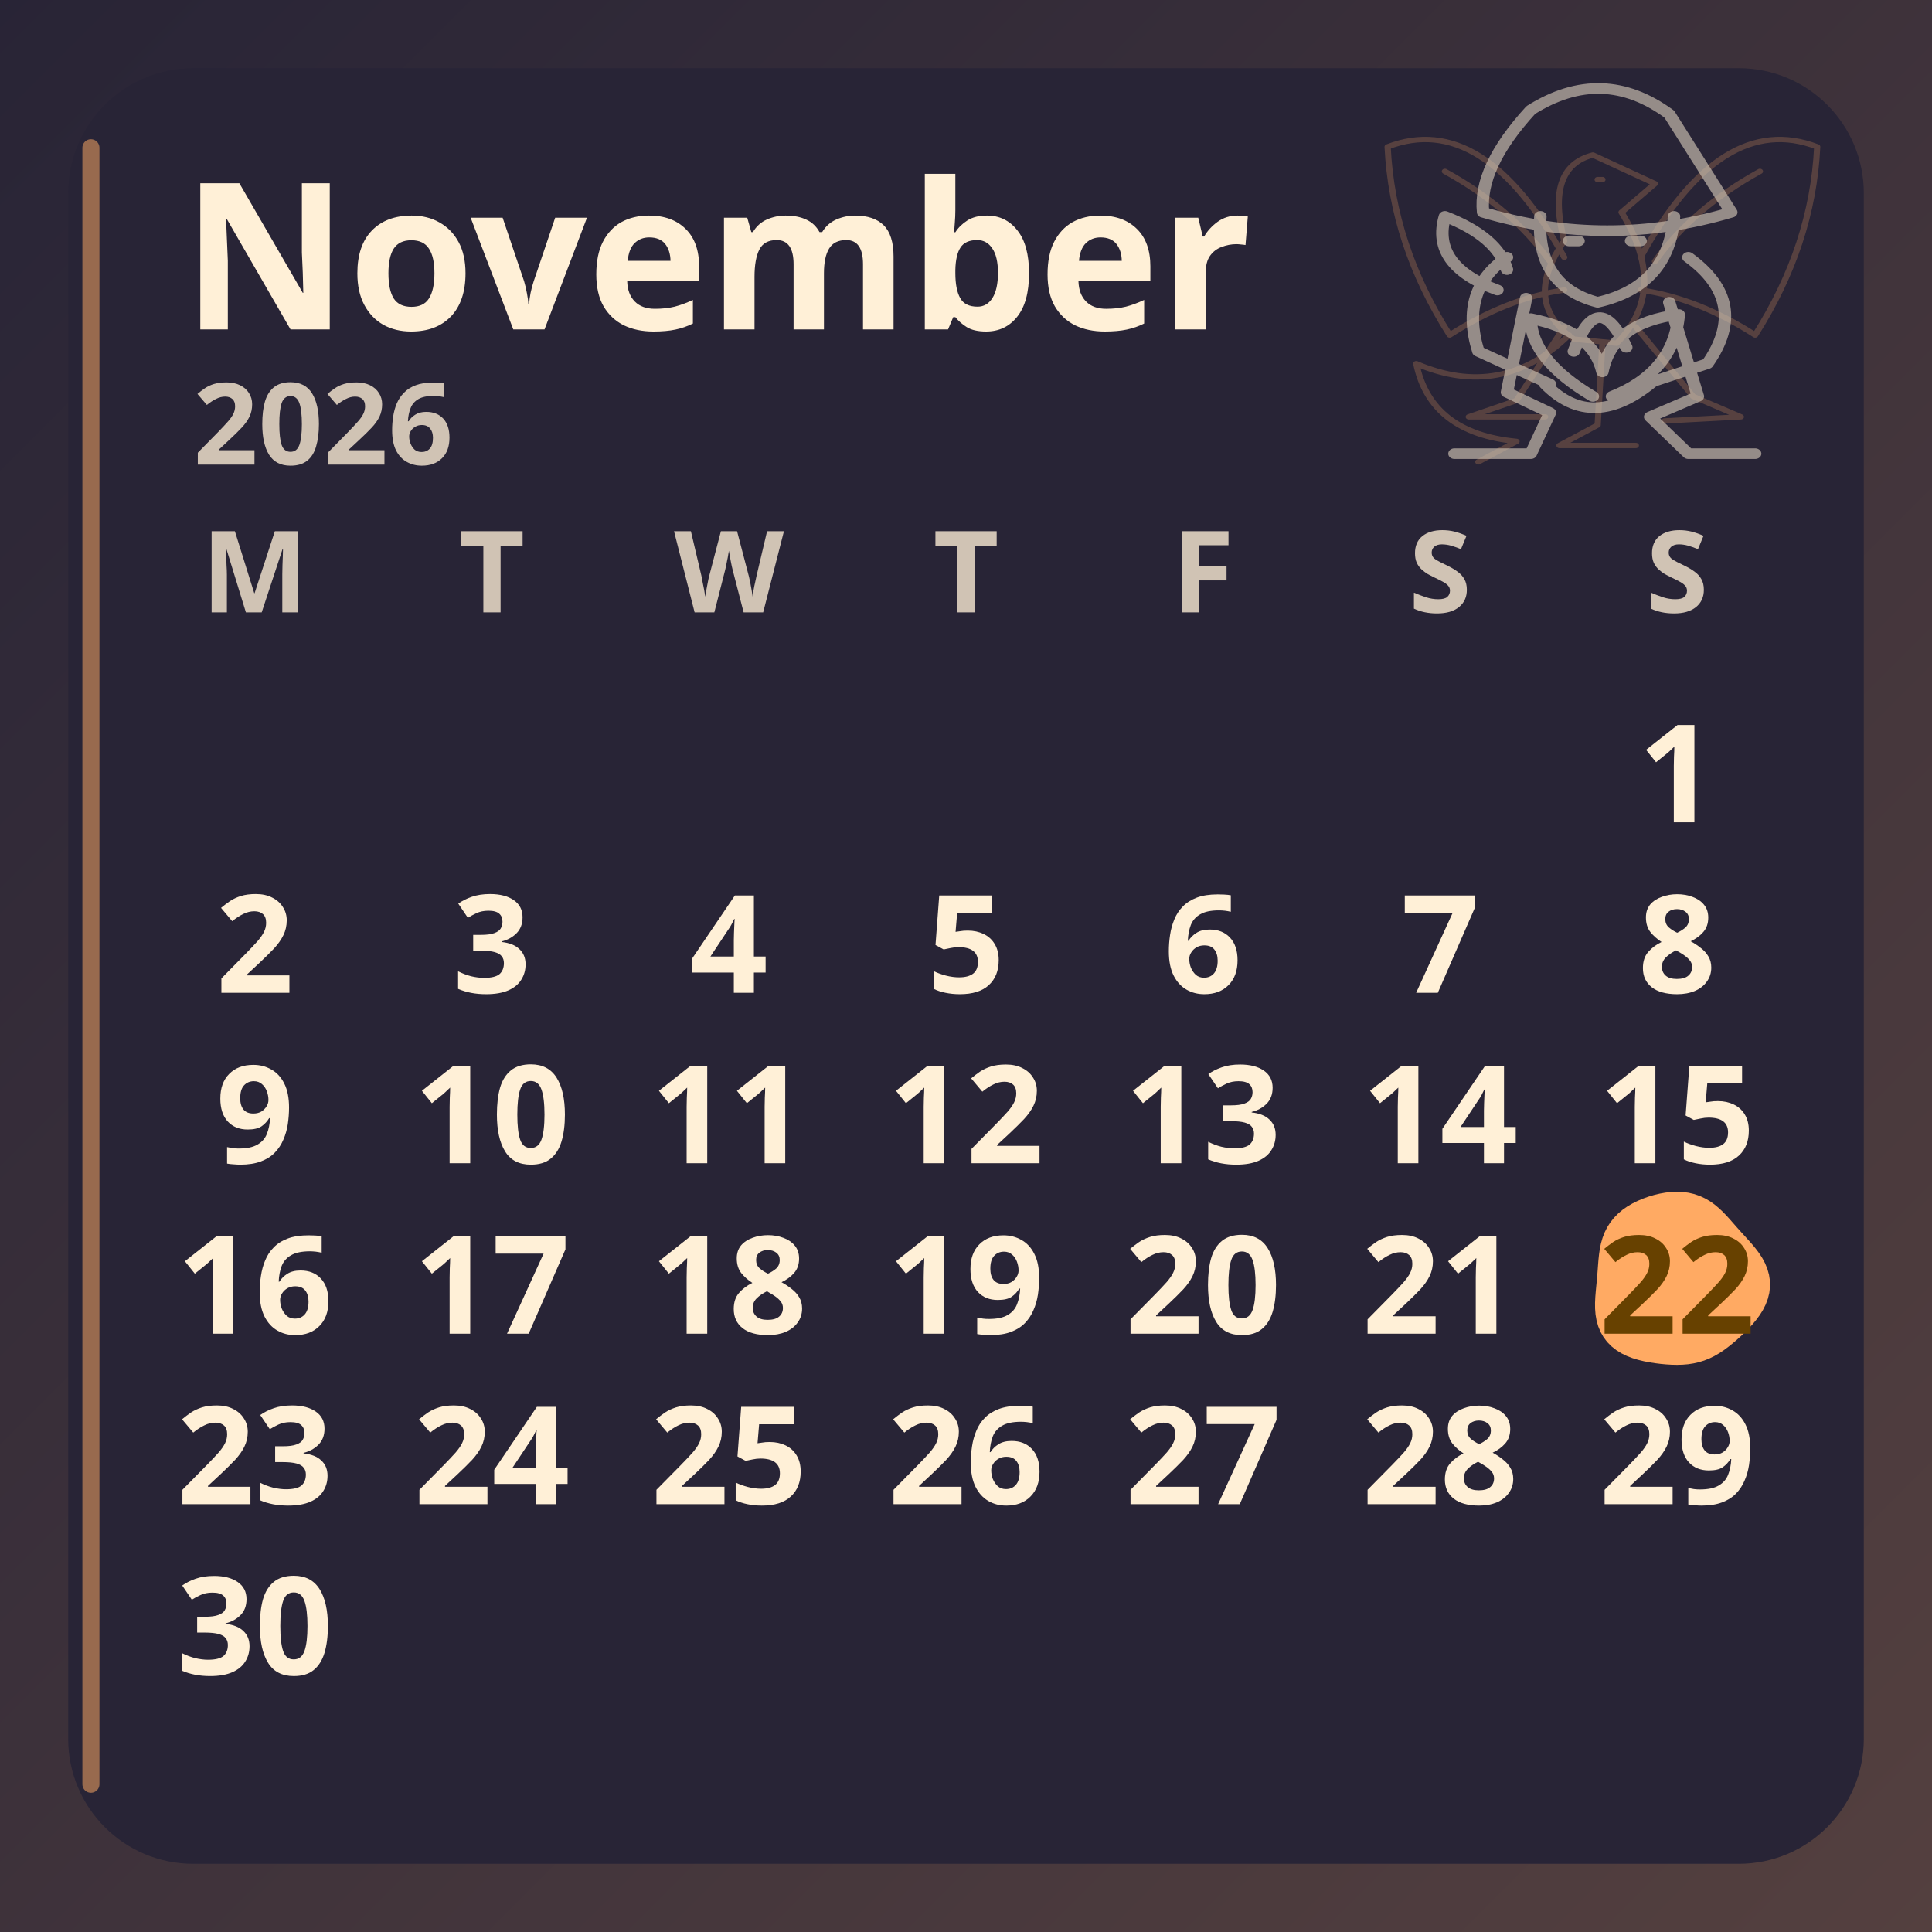
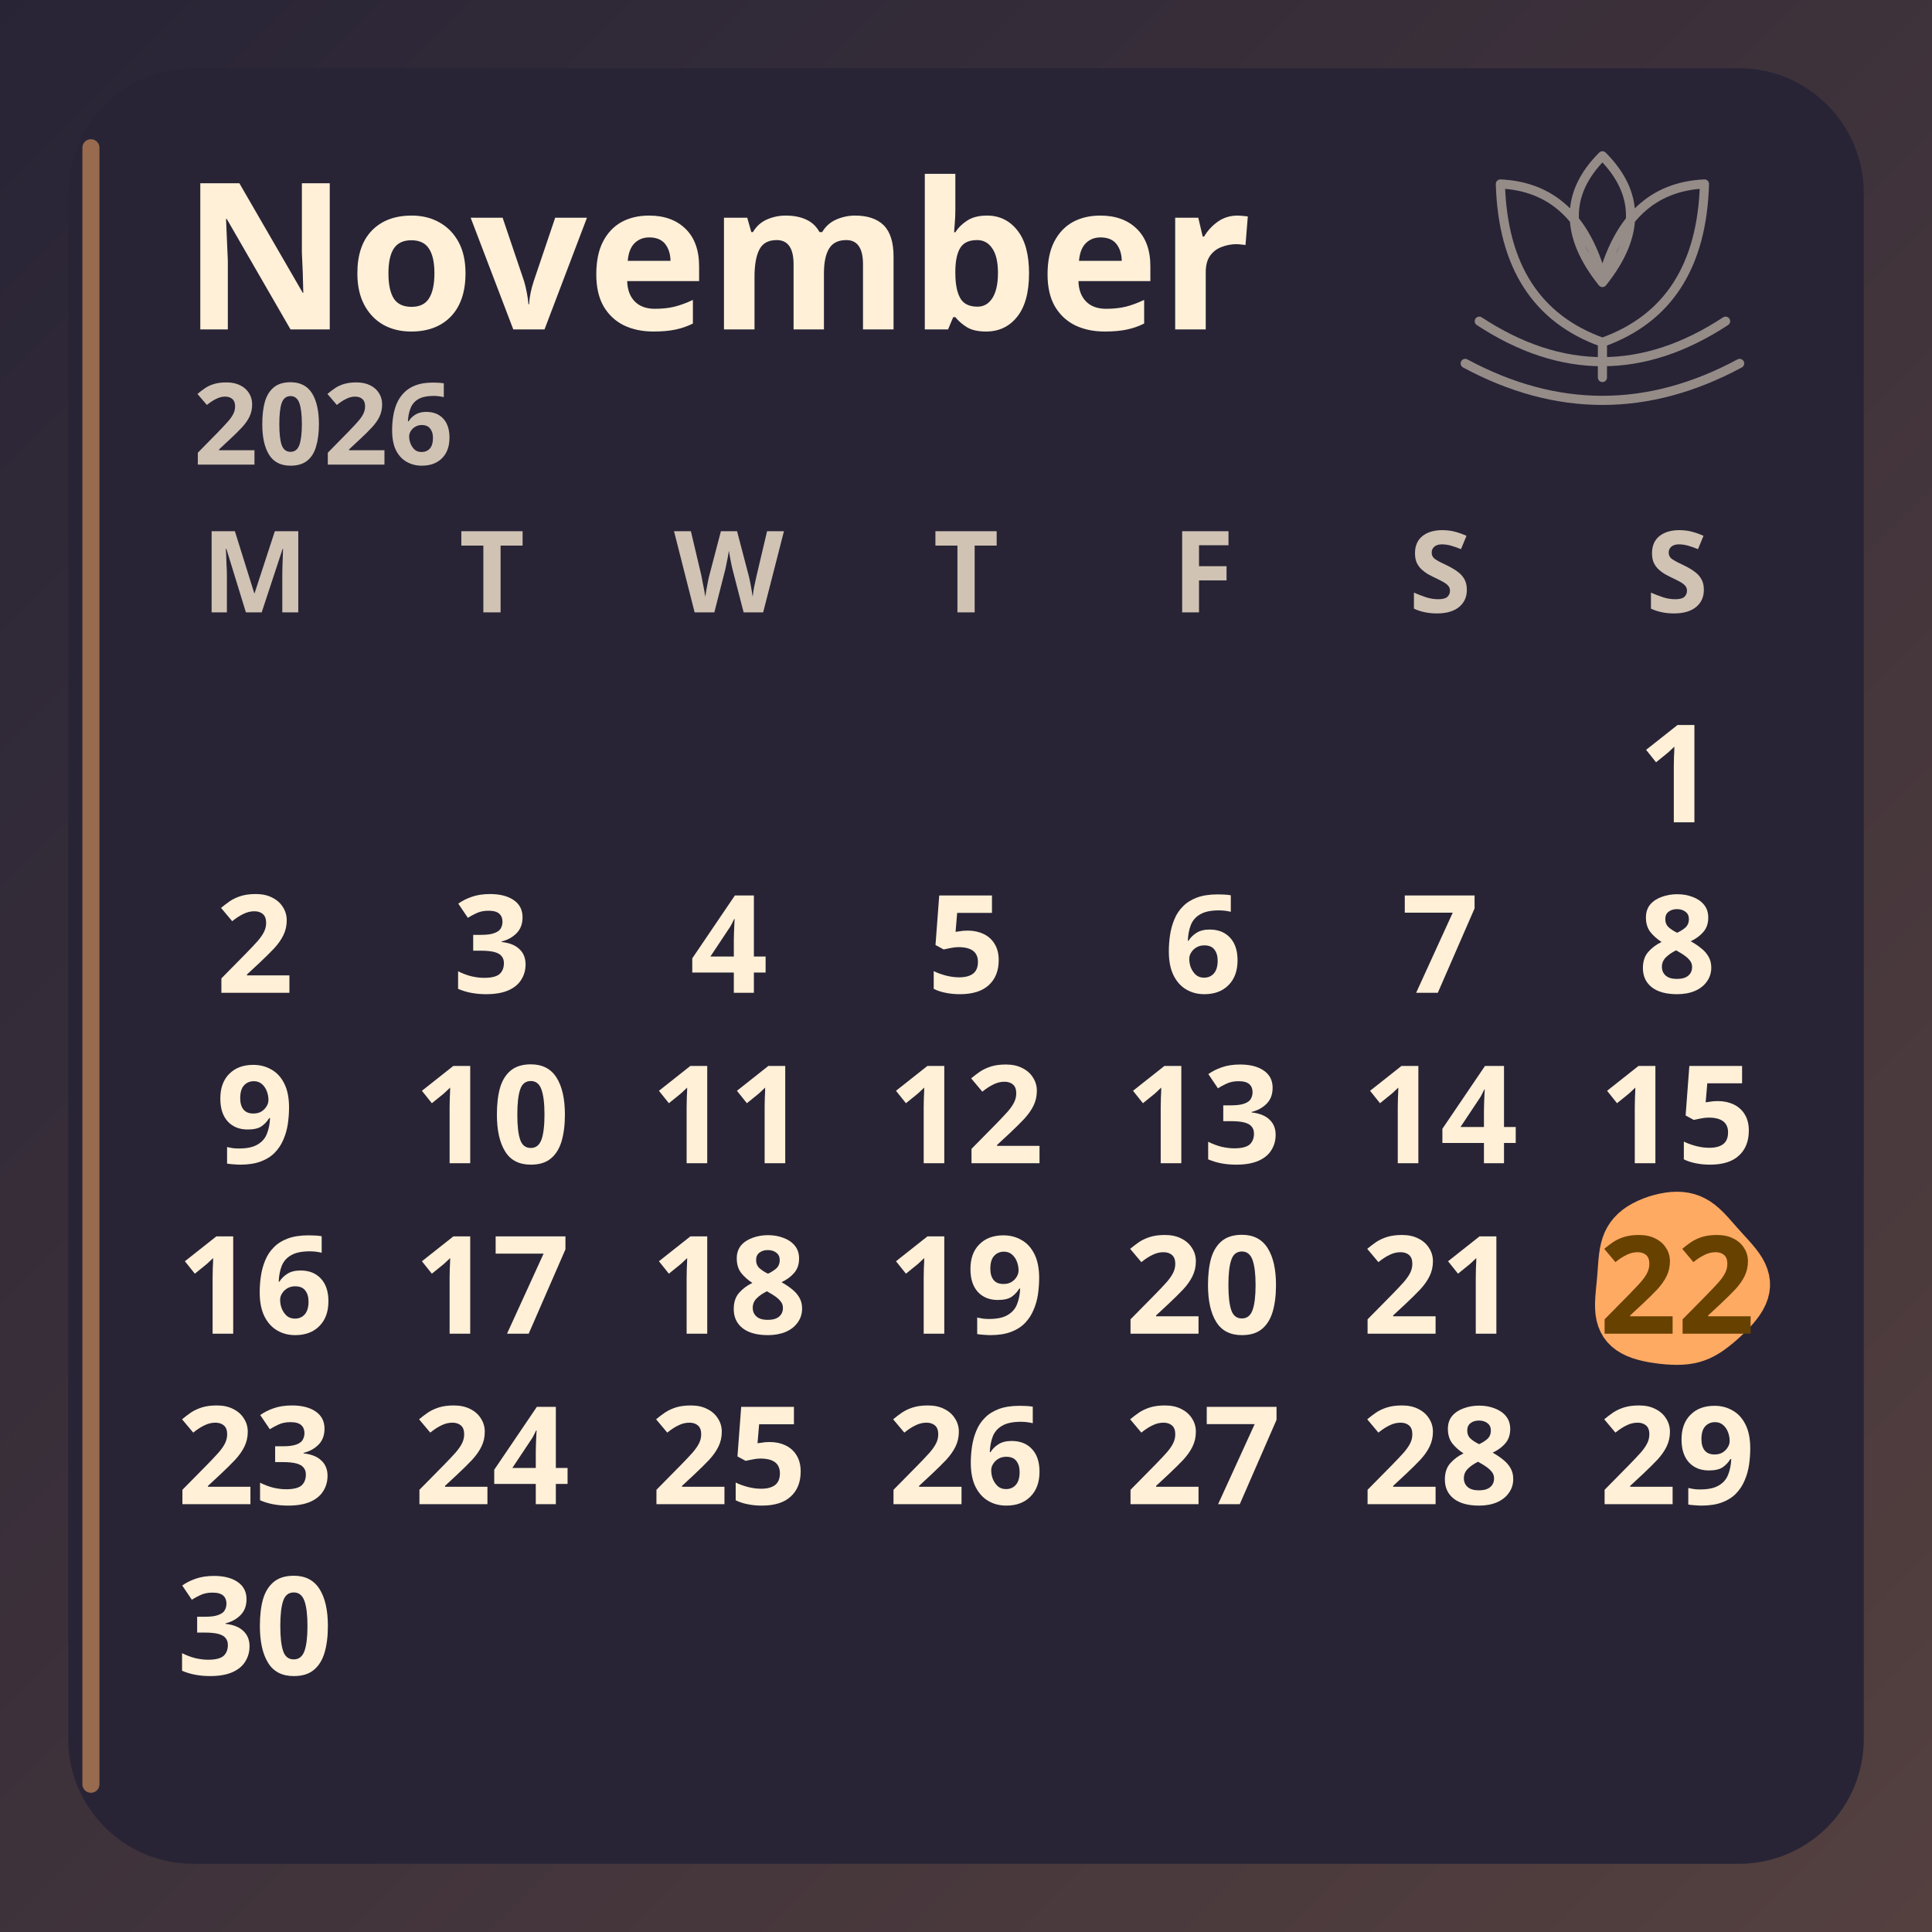
<svg xmlns="http://www.w3.org/2000/svg" width="170" height="170" viewBox="0 0 170 170">
  <defs>
    <linearGradient id="paint" x1="0" y1="0" x2="1" y2="1">
      <stop stop-color="#282436" />
      <stop offset="1" stop-color="#54403F" />
    </linearGradient>
  </defs>
  <rect width="170" height="170" fill="url(#paint)" />
  <g font-family="ui-rounded,system-ui,sans-serif" style="font-variant-numeric:tabular-nums">
    <rect x="6" y="6" width="158" height="158" rx="11" fill="#282436" opacity="1" />
    <line x1="8" y1="13" x2="8" y2="157" stroke="#FFAA63" opacity="0.52" stroke-width="1.5" stroke-linecap="round" />
-     <path d="M 42 49 Q 25 13 5 22 Q 6 46 18 68 Q 30 59 42 57 M 58 49 Q 75 13 95 22 Q 94 46 82 68 Q 70 59 58 57 M 42 45 Q 38 27 48 24 L 61 31 L 54 38 Q 64 57 53 70 L 44 69 Q 33 60 42 45 Z M 49 30 L 50 30 M 42 66 L 32 84 L 22 88 L 38 88 M 50 70 L 49 90 L 41 95 L 57 95 M 57 66 L 69 83 L 79 88 L 63 89 M 43 68 Q 29 84 11 75 Q 14 92 32 94 L 24 99 M 17 28 Q 31 37 39 50 M 83 28 Q 69 37 61 50" transform="translate(120 5) scale(0.42 0.36)" fill="none" stroke="#FFAA63" stroke-width="1.3" stroke-linecap="round" stroke-linejoin="round" opacity="0.22" />
-     <path d="M 25 38 Q 24 27 35 13 Q 50 2 64 14 L 77 38 Q 51 47 25 38 Z M 37 39 Q 36 56 49 60 Q 64 56 65 39 M 43 45 L 45 45 M 56 45 L 58 45 M 30 49 Q 20 57 24 72 L 39 80 M 68 49 Q 81 60 72 75 L 59 80 M 34 59 L 30 82 L 39 87 L 35 97 L 19 97 M 64 60 L 70 83 L 60 88 L 68 97 L 82 97 M 38 80 Q 48 92 61 79 M 48 83 Q 35 74 35 64 Q 48 67 50 77 Q 52 65 66 63 Q 65 77 52 83 M 44 72 Q 49 56 55 71 M 28 57 Q 14 51 17 39 Q 28 44 30 52" transform="translate(120 5) scale(0.42 0.36)" fill="none" stroke="#D0C3B4" stroke-width="2.6" stroke-linecap="round" stroke-linejoin="round" opacity="0.65" />
+     <path d="M 50 73 Q 22 63 21 28 Q 43 29 50 55 Q 57 29 79 28 Q 78 63 50 73 Z M 50 56 Q 34 36 50 20 Q 66 36 50 56 Z M 50 73 L 50 83 M 15 67 Q 50 90 85 67 M 11 79 Q 50 100 89 79" transform="translate(125.52 7.52) scale(0.3096 0.3096)" fill="none" stroke="#D0C3B4" stroke-width="2.6" stroke-linecap="round" stroke-linejoin="round" opacity="0.65" />
    <text x="16" y="22" font-size="18" font-weight="700" fill="#FFF0D7" text-anchor="start" dominant-baseline="central" alignment-baseline="central">November</text>
    <text x="17" y="37" font-size="10" font-weight="600" fill="#D0C3B4" text-anchor="start" dominant-baseline="central" alignment-baseline="central">2026</text>
    <text x="22.429" y="50" font-size="10" font-weight="600" fill="#D0C3B4" text-anchor="middle" dominant-baseline="central" alignment-baseline="central">M</text>
    <text x="43.286" y="50" font-size="10" font-weight="600" fill="#D0C3B4" text-anchor="middle" dominant-baseline="central" alignment-baseline="central">T</text>
    <text x="64.143" y="50" font-size="10" font-weight="600" fill="#D0C3B4" text-anchor="middle" dominant-baseline="central" alignment-baseline="central">W</text>
    <text x="85" y="50" font-size="10" font-weight="600" fill="#D0C3B4" text-anchor="middle" dominant-baseline="central" alignment-baseline="central">T</text>
    <text x="105.857" y="50" font-size="10" font-weight="600" fill="#D0C3B4" text-anchor="middle" dominant-baseline="central" alignment-baseline="central">F</text>
    <text x="126.714" y="50" font-size="10" font-weight="600" fill="#D0C3B4" text-anchor="middle" dominant-baseline="central" alignment-baseline="central">S</text>
    <text x="147.571" y="50" font-size="10" font-weight="600" fill="#D0C3B4" text-anchor="middle" dominant-baseline="central" alignment-baseline="central">S</text>
    <text x="147.571" y="67.7" font-size="12" font-weight="550" fill="#FFF0D7" text-anchor="middle" dominant-baseline="central" alignment-baseline="central">1</text>
    <text x="22.429" y="82.7" font-size="12" font-weight="550" fill="#FFF0D7" text-anchor="middle" dominant-baseline="central" alignment-baseline="central">2</text>
    <text x="43.286" y="82.7" font-size="12" font-weight="550" fill="#FFF0D7" text-anchor="middle" dominant-baseline="central" alignment-baseline="central">3</text>
    <text x="64.143" y="82.7" font-size="12" font-weight="550" fill="#FFF0D7" text-anchor="middle" dominant-baseline="central" alignment-baseline="central">4</text>
    <text x="85" y="82.7" font-size="12" font-weight="550" fill="#FFF0D7" text-anchor="middle" dominant-baseline="central" alignment-baseline="central">5</text>
    <text x="105.857" y="82.7" font-size="12" font-weight="550" fill="#FFF0D7" text-anchor="middle" dominant-baseline="central" alignment-baseline="central">6</text>
    <text x="126.714" y="82.7" font-size="12" font-weight="550" fill="#FFF0D7" text-anchor="middle" dominant-baseline="central" alignment-baseline="central">7</text>
    <text x="147.571" y="82.7" font-size="12" font-weight="550" fill="#FFF0D7" text-anchor="middle" dominant-baseline="central" alignment-baseline="central">8</text>
    <text x="22.429" y="97.7" font-size="12" font-weight="550" fill="#FFF0D7" text-anchor="middle" dominant-baseline="central" alignment-baseline="central">9</text>
    <text x="43.286" y="97.7" font-size="12" font-weight="550" fill="#FFF0D7" text-anchor="middle" dominant-baseline="central" alignment-baseline="central">10</text>
    <text x="64.143" y="97.7" font-size="12" font-weight="550" fill="#FFF0D7" text-anchor="middle" dominant-baseline="central" alignment-baseline="central">11</text>
    <text x="85" y="97.7" font-size="12" font-weight="550" fill="#FFF0D7" text-anchor="middle" dominant-baseline="central" alignment-baseline="central">12</text>
    <text x="105.857" y="97.7" font-size="12" font-weight="550" fill="#FFF0D7" text-anchor="middle" dominant-baseline="central" alignment-baseline="central">13</text>
    <text x="126.714" y="97.7" font-size="12" font-weight="550" fill="#FFF0D7" text-anchor="middle" dominant-baseline="central" alignment-baseline="central">14</text>
    <text x="147.571" y="97.7" font-size="12" font-weight="550" fill="#FFF0D7" text-anchor="middle" dominant-baseline="central" alignment-baseline="central">15</text>
    <text x="22.429" y="112.7" font-size="12" font-weight="550" fill="#FFF0D7" text-anchor="middle" dominant-baseline="central" alignment-baseline="central">16</text>
    <text x="43.286" y="112.7" font-size="12" font-weight="550" fill="#FFF0D7" text-anchor="middle" dominant-baseline="central" alignment-baseline="central">17</text>
    <text x="64.143" y="112.7" font-size="12" font-weight="550" fill="#FFF0D7" text-anchor="middle" dominant-baseline="central" alignment-baseline="central">18</text>
    <text x="85" y="112.7" font-size="12" font-weight="550" fill="#FFF0D7" text-anchor="middle" dominant-baseline="central" alignment-baseline="central">19</text>
    <text x="105.857" y="112.7" font-size="12" font-weight="550" fill="#FFF0D7" text-anchor="middle" dominant-baseline="central" alignment-baseline="central">20</text>
    <text x="126.714" y="112.7" font-size="12" font-weight="550" fill="#FFF0D7" text-anchor="middle" dominant-baseline="central" alignment-baseline="central">21</text>
    <path d="M 95.37 50 L 95.41 52.98 L 95.07 55.93 L 94.35 58.82 L 93.3 61.6 L 91.97 64.25 L 90.42 66.74 L 88.69 69.08 L 86.86 71.28 L 84.95 73.35 L 83 75.32 L 81.02 77.2 L 79.01 79.01 L 76.97 80.75 L 74.88 82.42 L 72.72 84.01 L 70.48 85.48 L 68.16 86.82 L 65.74 88 L 63.24 88.99 L 60.66 89.79 L 58.03 90.38 L 55.37 90.79 L 52.69 91.01 L 50 91.09 L 47.31 91.03 L 44.62 90.87 L 41.92 90.62 L 39.21 90.28 L 36.47 89.86 L 33.71 89.32 L 30.94 88.65 L 28.17 87.81 L 25.44 86.76 L 22.79 85.46 L 20.27 83.9 L 17.94 82.06 L 15.85 79.95 L 14.05 77.58 L 12.58 75.01 L 11.44 72.26 L 10.63 69.42 L 10.13 66.51 L 9.9 63.61 L 9.88 60.75 L 10.01 57.95 L 10.23 55.24 L 10.48 52.59 L 10.74 50 L 10.96 47.44 L 11.16 44.89 L 11.35 42.31 L 11.56 39.7 L 11.84 37.04 L 12.23 34.36 L 12.79 31.65 L 13.57 28.96 L 14.58 26.33 L 15.85 23.8 L 17.39 21.4 L 19.17 19.17 L 21.17 17.12 L 23.36 15.28 L 25.7 13.64 L 28.17 12.19 L 30.73 10.92 L 33.35 9.81 L 36.03 8.85 L 38.76 8.04 L 41.52 7.38 L 44.32 6.88 L 47.15 6.56 L 50 6.46 L 52.85 6.58 L 55.67 6.96 L 58.43 7.61 L 61.11 8.53 L 63.67 9.72 L 66.1 11.13 L 68.37 12.75 L 70.48 14.52 L 72.46 16.39 L 74.31 18.32 L 76.07 20.27 L 77.78 22.22 L 79.48 24.15 L 81.19 26.06 L 82.94 27.99 L 84.73 29.95 L 86.53 31.98 L 88.32 34.13 L 90.04 36.41 L 91.63 38.85 L 93.01 41.44 L 94.13 44.19 L 94.93 47.05 Z" transform="translate(138.5714 103.7) scale(0.18 0.18)" fill="#FFAA63" opacity="1" />
    <text x="147.571" y="112.7" font-size="12" font-weight="700" fill="#674100" text-anchor="middle" dominant-baseline="central" alignment-baseline="central">22</text>
    <text x="22.429" y="127.7" font-size="12" font-weight="550" fill="#FFF0D7" text-anchor="middle" dominant-baseline="central" alignment-baseline="central">23</text>
    <text x="43.286" y="127.7" font-size="12" font-weight="550" fill="#FFF0D7" text-anchor="middle" dominant-baseline="central" alignment-baseline="central">24</text>
    <text x="64.143" y="127.7" font-size="12" font-weight="550" fill="#FFF0D7" text-anchor="middle" dominant-baseline="central" alignment-baseline="central">25</text>
    <text x="85" y="127.7" font-size="12" font-weight="550" fill="#FFF0D7" text-anchor="middle" dominant-baseline="central" alignment-baseline="central">26</text>
    <text x="105.857" y="127.7" font-size="12" font-weight="550" fill="#FFF0D7" text-anchor="middle" dominant-baseline="central" alignment-baseline="central">27</text>
    <text x="126.714" y="127.7" font-size="12" font-weight="550" fill="#FFF0D7" text-anchor="middle" dominant-baseline="central" alignment-baseline="central">28</text>
    <text x="147.571" y="127.7" font-size="12" font-weight="550" fill="#FFF0D7" text-anchor="middle" dominant-baseline="central" alignment-baseline="central">29</text>
    <text x="22.429" y="142.7" font-size="12" font-weight="550" fill="#FFF0D7" text-anchor="middle" dominant-baseline="central" alignment-baseline="central">30</text>
  </g>
</svg>
